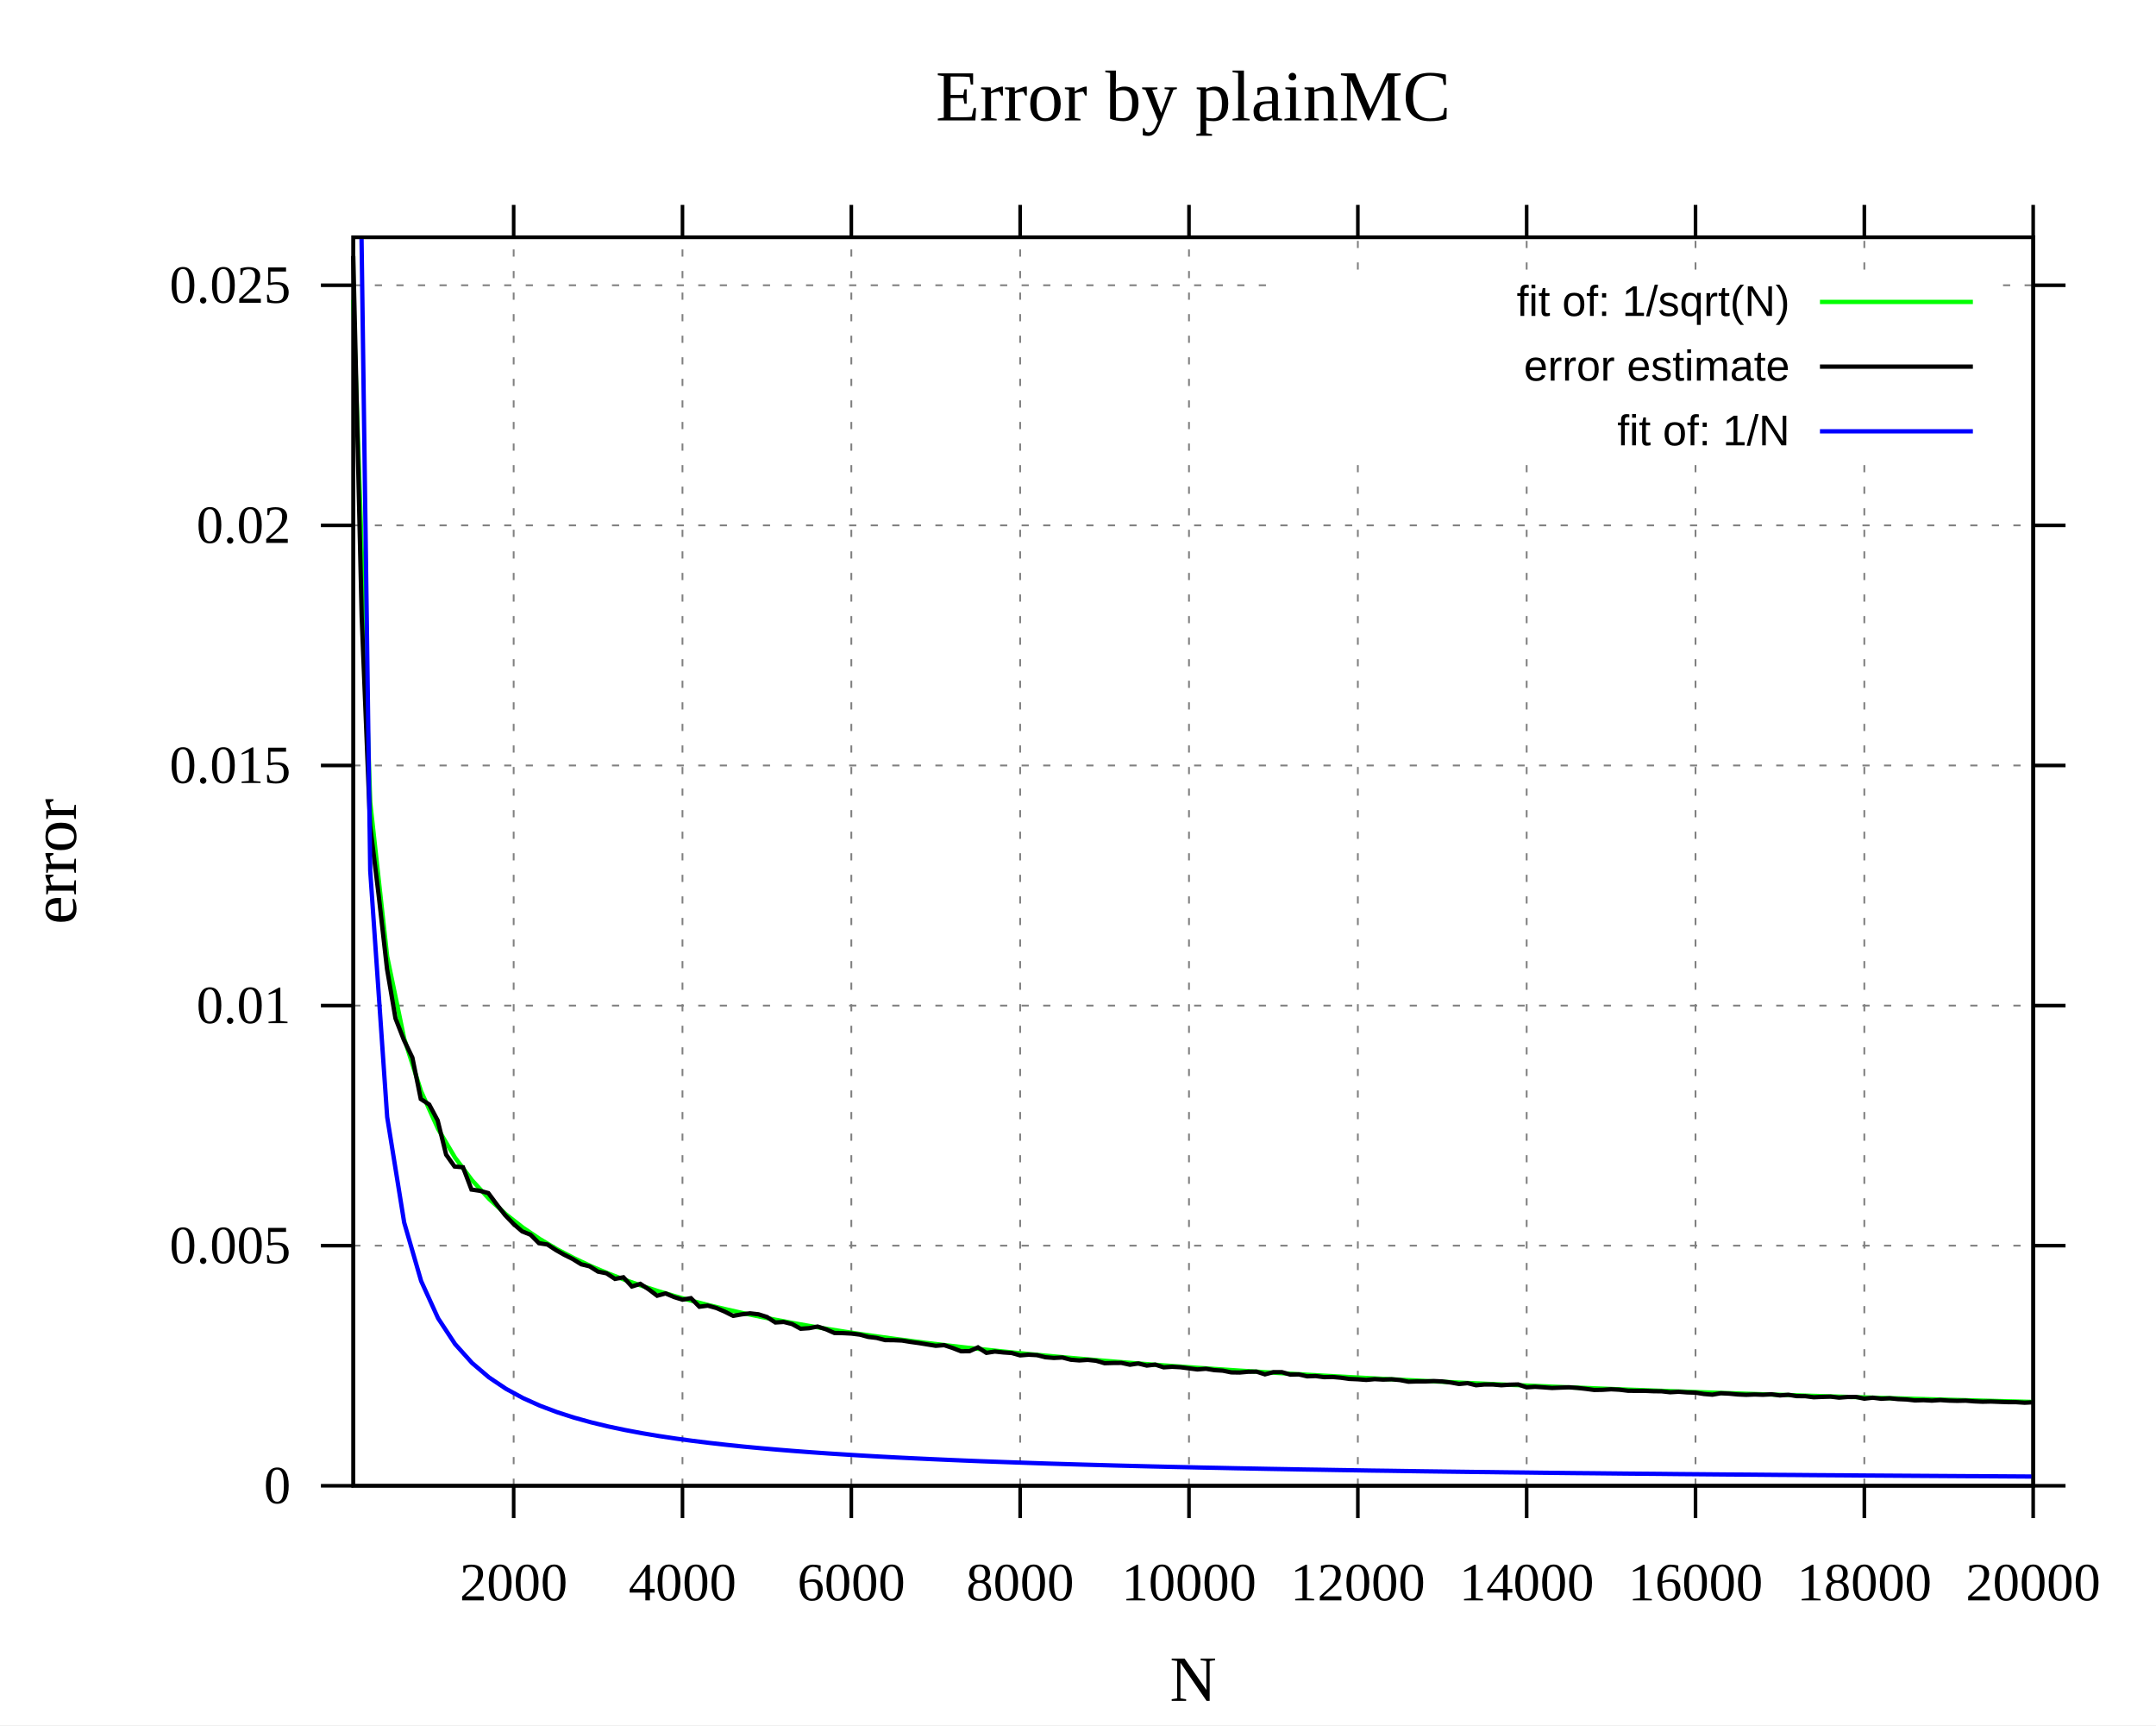
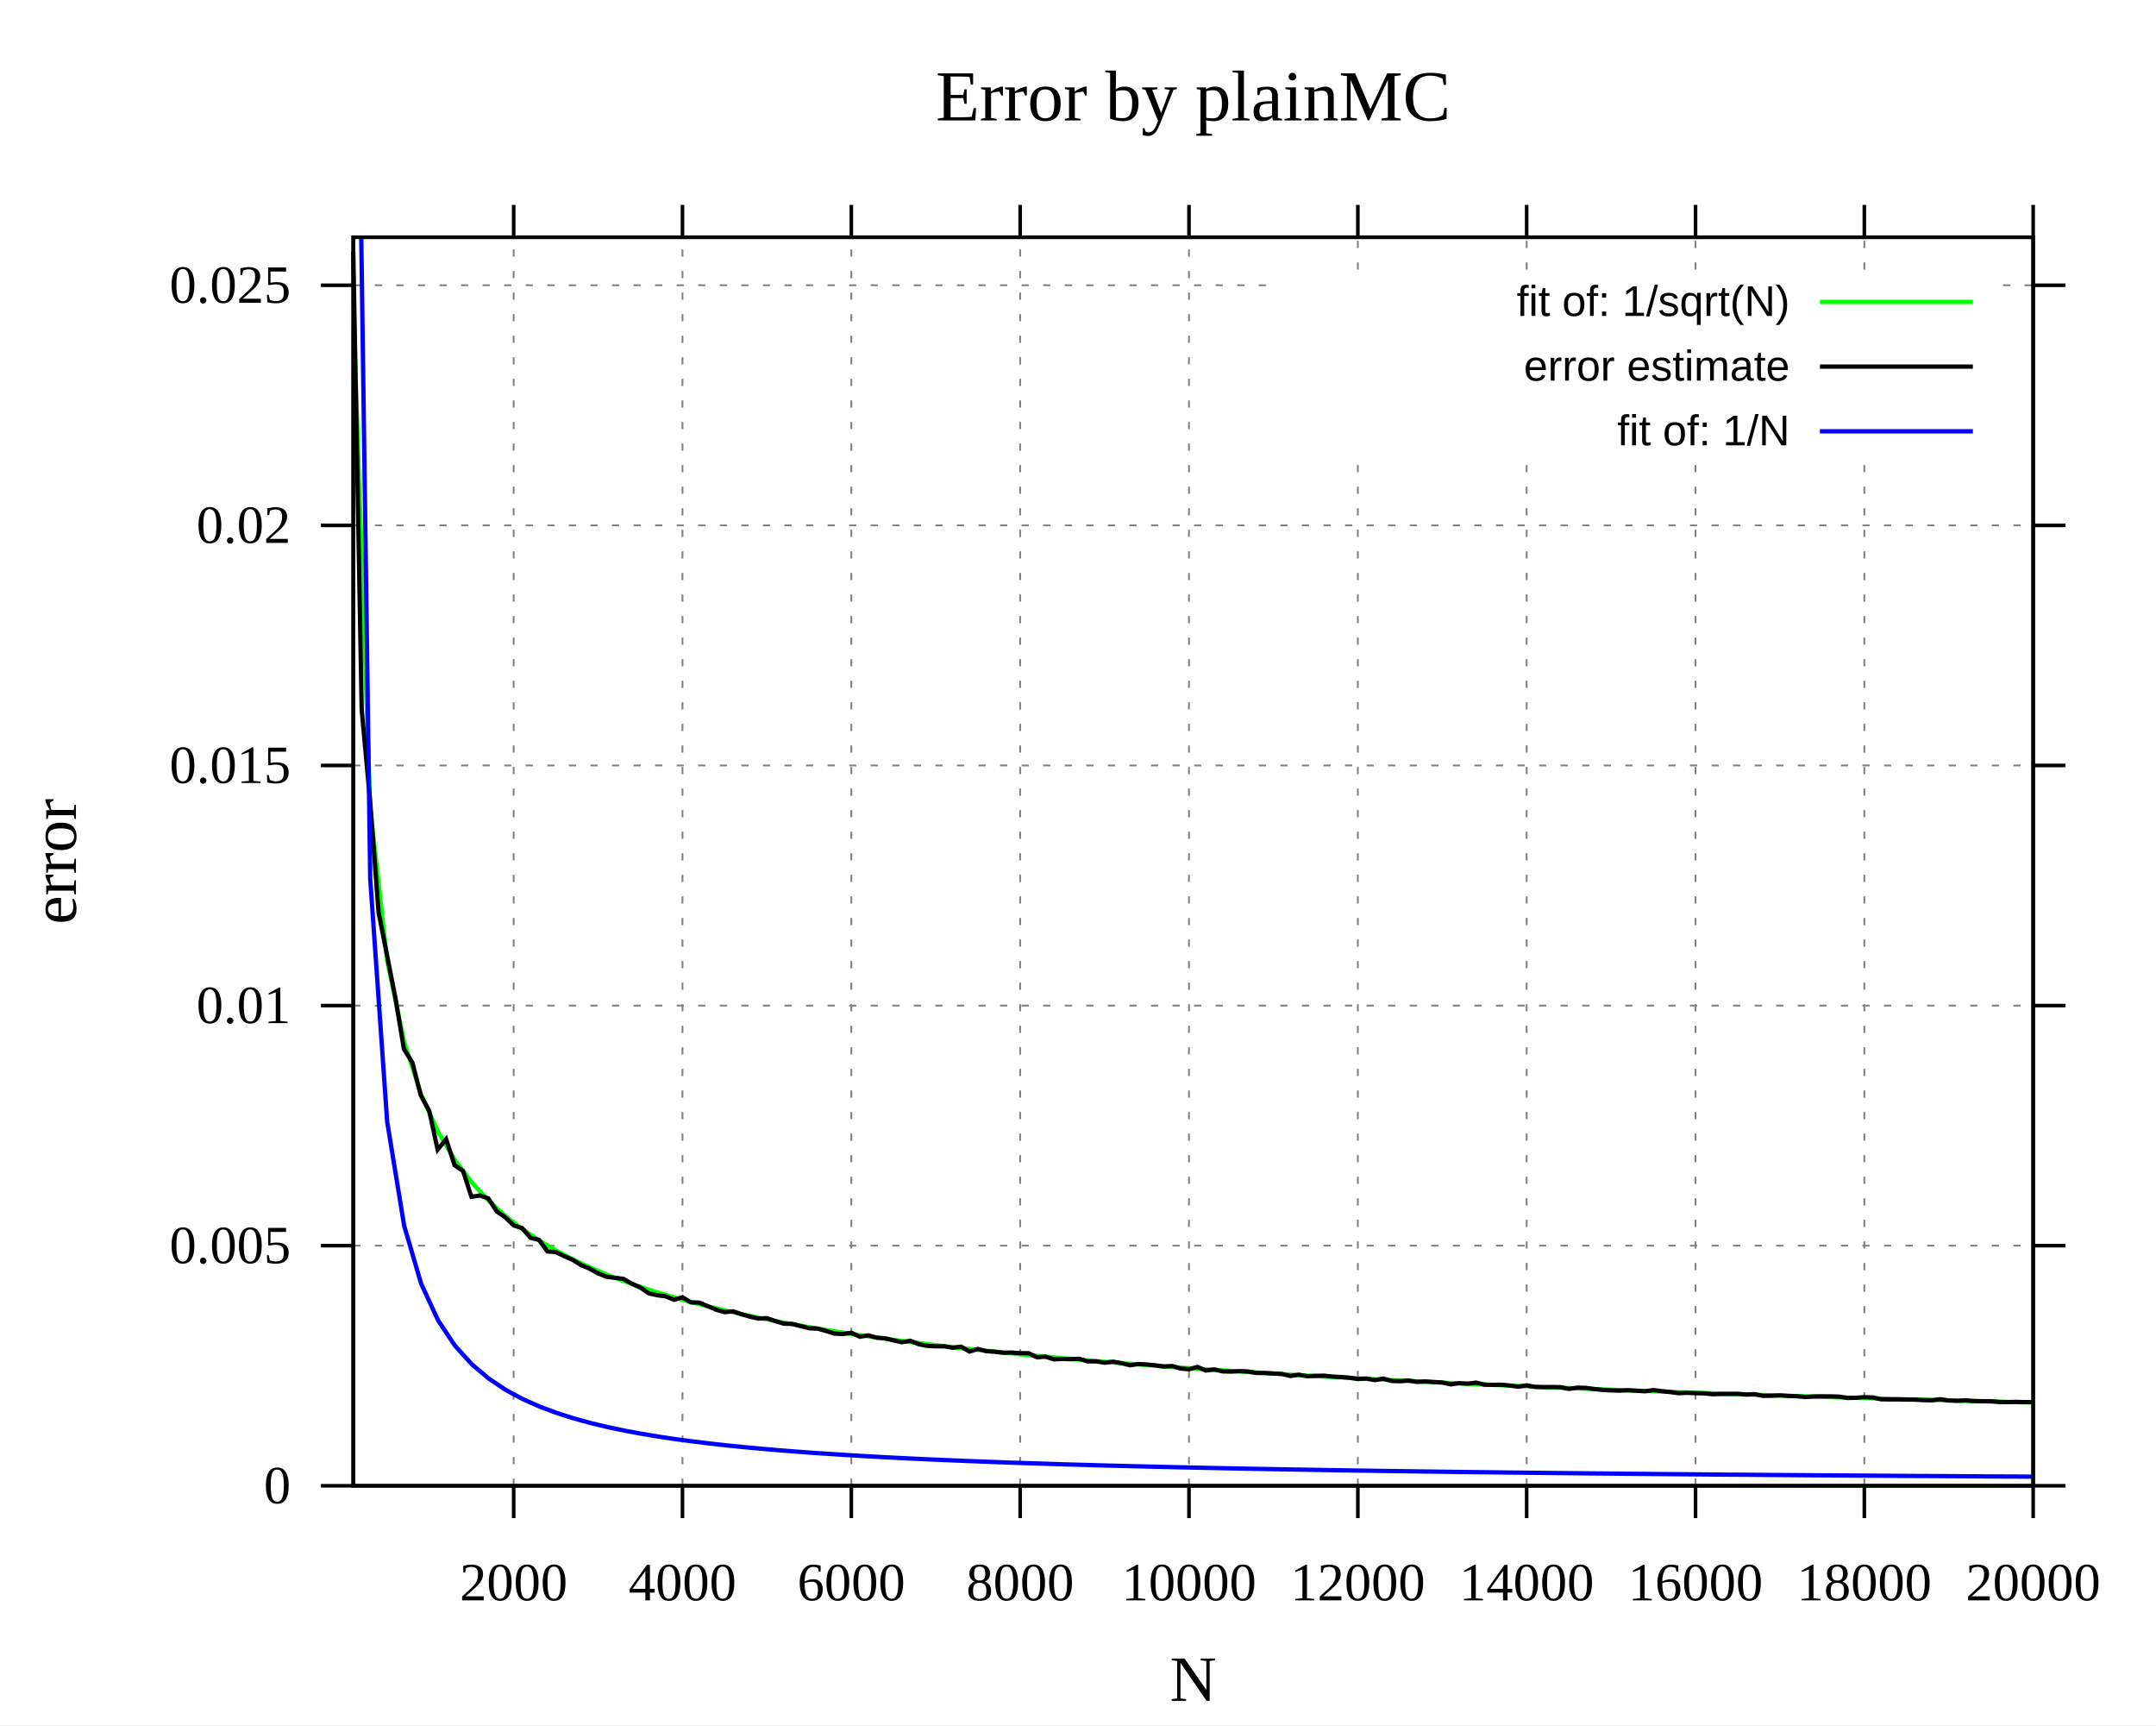
<svg xmlns="http://www.w3.org/2000/svg" xmlns:xlink="http://www.w3.org/1999/xlink" width="600" height="480" viewBox="0 0 600 480">
  <g id="gnuplot_canvas">
    <rect x="0" y="0" width="600" height="480" fill="#ffffff" />
    <defs>
      <circle id="gpDot" r="0.5" stroke-width="0.5" stroke="currentColor" />
      <path id="gpPt0" stroke-width="0.222" stroke="currentColor" d="M-1,0 h2 M0,-1 v2" />
      <path id="gpPt1" stroke-width="0.222" stroke="currentColor" d="M-1,-1 L1,1 M1,-1 L-1,1" />
      <path id="gpPt2" stroke-width="0.222" stroke="currentColor" d="M-1,0 L1,0 M0,-1 L0,1 M-1,-1 L1,1 M-1,1 L1,-1" />
      <rect id="gpPt3" stroke-width="0.222" stroke="currentColor" x="-1" y="-1" width="2" height="2" />
      <rect id="gpPt4" stroke-width="0.222" stroke="currentColor" fill="currentColor" x="-1" y="-1" width="2" height="2" />
      <circle id="gpPt5" stroke-width="0.222" stroke="currentColor" cx="0" cy="0" r="1" />
      <use xlink:href="#gpPt5" id="gpPt6" fill="currentColor" stroke="none" />
      <path id="gpPt7" stroke-width="0.222" stroke="currentColor" d="M0,-1.33 L-1.33,0.67 L1.33,0.67 z" />
      <use xlink:href="#gpPt7" id="gpPt8" fill="currentColor" stroke="none" />
      <use xlink:href="#gpPt7" id="gpPt9" stroke="currentColor" transform="rotate(180)" />
      <use xlink:href="#gpPt9" id="gpPt10" fill="currentColor" stroke="none" />
      <use xlink:href="#gpPt3" id="gpPt11" stroke="currentColor" transform="rotate(45)" />
      <use xlink:href="#gpPt11" id="gpPt12" fill="currentColor" stroke="none" />
      <path id="gpPt13" stroke-width="0.222" stroke="currentColor" d="M0,1.330 L1.265,0.411 L0.782,-1.067 L-0.782,-1.076 L-1.265,0.411 z" />
      <use xlink:href="#gpPt13" id="gpPt14" fill="currentColor" stroke="none" />
      <filter id="textbox" filterUnits="objectBoundingBox" x="0" y="0" height="1" width="1">
        <feFlood flood-color="#FFFFFF" flood-opacity="1" result="bgnd" />
        <feComposite in="SourceGraphic" in2="bgnd" operator="atop" />
      </filter>
      <filter id="greybox" filterUnits="objectBoundingBox" x="0" y="0" height="1" width="1">
        <feFlood flood-color="lightgrey" flood-opacity="1" result="grey" />
        <feComposite in="SourceGraphic" in2="grey" operator="atop" />
      </filter>
    </defs>
    <g fill="none" color="#FFFFFF" stroke="currentColor" stroke-width="1.00" stroke-linecap="butt" stroke-linejoin="miter">
</g>
    <g fill="none" color="black" stroke="currentColor" stroke-width="1.00" stroke-linecap="butt" stroke-linejoin="miter">
</g>
    <g fill="none" color="black" stroke="black" stroke-width="0.50" stroke-linecap="butt" stroke-linejoin="miter">
</g>
    <g fill="none" color="gray" stroke="currentColor" stroke-width="0.50" stroke-linecap="butt" stroke-linejoin="miter">
      <path stroke="gray" stroke-dasharray="2,4" class="gridline" d="M98.31,413.40 L565.82,413.40  " />
    </g>
    <g fill="none" color="gray" stroke="gray" stroke-width="1.00" stroke-linecap="butt" stroke-linejoin="miter">
</g>
    <g fill="none" color="black" stroke="currentColor" stroke-width="1.00" stroke-linecap="butt" stroke-linejoin="miter">
      <path stroke="black" d="M98.31,413.40 L89.31,413.40 M565.82,413.40 L574.82,413.40  " />
      <g transform="translate(80.92,418.28)" stroke="none" fill="black" font-family="Times New Roman" font-size="15.00" text-anchor="end">
        <text>
          <tspan font-family="Times New Roman"> 0</tspan>
        </text>
      </g>
    </g>
    <g fill="none" color="black" stroke="currentColor" stroke-width="1.00" stroke-linecap="butt" stroke-linejoin="miter">
</g>
    <g fill="none" color="black" stroke="black" stroke-width="0.50" stroke-linecap="butt" stroke-linejoin="miter">
</g>
    <g fill="none" color="gray" stroke="currentColor" stroke-width="0.50" stroke-linecap="butt" stroke-linejoin="miter">
      <path stroke="gray" stroke-dasharray="2,4" class="gridline" d="M98.31,346.59 L565.82,346.59  " />
    </g>
    <g fill="none" color="gray" stroke="gray" stroke-width="1.00" stroke-linecap="butt" stroke-linejoin="miter">
</g>
    <g fill="none" color="black" stroke="currentColor" stroke-width="1.00" stroke-linecap="butt" stroke-linejoin="miter">
      <path stroke="black" d="M98.31,346.59 L89.31,346.59 M565.82,346.59 L574.82,346.59  " />
      <g transform="translate(80.92,351.47)" stroke="none" fill="black" font-family="Times New Roman" font-size="15.00" text-anchor="end">
        <text>
          <tspan font-family="Times New Roman"> 0.005</tspan>
        </text>
      </g>
    </g>
    <g fill="none" color="black" stroke="currentColor" stroke-width="1.00" stroke-linecap="butt" stroke-linejoin="miter">
</g>
    <g fill="none" color="black" stroke="black" stroke-width="0.50" stroke-linecap="butt" stroke-linejoin="miter">
</g>
    <g fill="none" color="gray" stroke="currentColor" stroke-width="0.50" stroke-linecap="butt" stroke-linejoin="miter">
      <path stroke="gray" stroke-dasharray="2,4" class="gridline" d="M98.31,279.79 L565.82,279.79  " />
    </g>
    <g fill="none" color="gray" stroke="gray" stroke-width="1.00" stroke-linecap="butt" stroke-linejoin="miter">
</g>
    <g fill="none" color="black" stroke="currentColor" stroke-width="1.00" stroke-linecap="butt" stroke-linejoin="miter">
      <path stroke="black" d="M98.31,279.79 L89.31,279.79 M565.82,279.79 L574.82,279.79  " />
      <g transform="translate(80.92,284.67)" stroke="none" fill="black" font-family="Times New Roman" font-size="15.00" text-anchor="end">
        <text>
          <tspan font-family="Times New Roman"> 0.01</tspan>
        </text>
      </g>
    </g>
    <g fill="none" color="black" stroke="currentColor" stroke-width="1.00" stroke-linecap="butt" stroke-linejoin="miter">
</g>
    <g fill="none" color="black" stroke="black" stroke-width="0.50" stroke-linecap="butt" stroke-linejoin="miter">
</g>
    <g fill="none" color="gray" stroke="currentColor" stroke-width="0.50" stroke-linecap="butt" stroke-linejoin="miter">
      <path stroke="gray" stroke-dasharray="2,4" class="gridline" d="M98.31,212.98 L565.82,212.98  " />
    </g>
    <g fill="none" color="gray" stroke="gray" stroke-width="1.00" stroke-linecap="butt" stroke-linejoin="miter">
</g>
    <g fill="none" color="black" stroke="currentColor" stroke-width="1.00" stroke-linecap="butt" stroke-linejoin="miter">
      <path stroke="black" d="M98.31,212.98 L89.31,212.98 M565.82,212.98 L574.82,212.98  " />
      <g transform="translate(80.92,217.86)" stroke="none" fill="black" font-family="Times New Roman" font-size="15.00" text-anchor="end">
        <text>
          <tspan font-family="Times New Roman"> 0.015</tspan>
        </text>
      </g>
    </g>
    <g fill="none" color="black" stroke="currentColor" stroke-width="1.00" stroke-linecap="butt" stroke-linejoin="miter">
</g>
    <g fill="none" color="black" stroke="black" stroke-width="0.50" stroke-linecap="butt" stroke-linejoin="miter">
</g>
    <g fill="none" color="gray" stroke="currentColor" stroke-width="0.50" stroke-linecap="butt" stroke-linejoin="miter">
      <path stroke="gray" stroke-dasharray="2,4" class="gridline" d="M98.31,146.18 L565.82,146.18  " />
    </g>
    <g fill="none" color="gray" stroke="gray" stroke-width="1.00" stroke-linecap="butt" stroke-linejoin="miter">
</g>
    <g fill="none" color="black" stroke="currentColor" stroke-width="1.00" stroke-linecap="butt" stroke-linejoin="miter">
      <path stroke="black" d="M98.31,146.18 L89.31,146.18 M565.82,146.18 L574.82,146.18  " />
      <g transform="translate(80.92,151.06)" stroke="none" fill="black" font-family="Times New Roman" font-size="15.00" text-anchor="end">
        <text>
          <tspan font-family="Times New Roman"> 0.02</tspan>
        </text>
      </g>
    </g>
    <g fill="none" color="black" stroke="currentColor" stroke-width="1.00" stroke-linecap="butt" stroke-linejoin="miter">
</g>
    <g fill="none" color="black" stroke="black" stroke-width="0.50" stroke-linecap="butt" stroke-linejoin="miter">
</g>
    <g fill="none" color="gray" stroke="currentColor" stroke-width="0.50" stroke-linecap="butt" stroke-linejoin="miter">
      <path stroke="gray" stroke-dasharray="2,4" class="gridline" d="M98.31,79.37 L355.46,79.37 M557.43,79.37 L565.82,79.37  " />
    </g>
    <g fill="none" color="gray" stroke="gray" stroke-width="1.00" stroke-linecap="butt" stroke-linejoin="miter">
</g>
    <g fill="none" color="black" stroke="currentColor" stroke-width="1.00" stroke-linecap="butt" stroke-linejoin="miter">
      <path stroke="black" d="M98.31,79.37 L89.31,79.37 M565.82,79.37 L574.82,79.37  " />
      <g transform="translate(80.92,84.25)" stroke="none" fill="black" font-family="Times New Roman" font-size="15.00" text-anchor="end">
        <text>
          <tspan font-family="Times New Roman"> 0.025</tspan>
        </text>
      </g>
    </g>
    <g fill="none" color="black" stroke="currentColor" stroke-width="1.00" stroke-linecap="butt" stroke-linejoin="miter">
</g>
    <g fill="none" color="black" stroke="black" stroke-width="0.50" stroke-linecap="butt" stroke-linejoin="miter">
</g>
    <g fill="none" color="gray" stroke="currentColor" stroke-width="0.50" stroke-linecap="butt" stroke-linejoin="miter">
      <path stroke="gray" stroke-dasharray="2,4" class="gridline" d="M142.95,413.40 L142.95,66.01  " />
    </g>
    <g fill="none" color="gray" stroke="gray" stroke-width="1.00" stroke-linecap="butt" stroke-linejoin="miter">
</g>
    <g fill="none" color="black" stroke="currentColor" stroke-width="1.00" stroke-linecap="butt" stroke-linejoin="miter">
      <path stroke="black" d="M142.95,413.40 L142.95,422.40 M142.95,66.01 L142.95,57.01  " />
      <g transform="translate(142.95,445.28)" stroke="none" fill="black" font-family="Times New Roman" font-size="15.00" text-anchor="middle">
        <text>
          <tspan font-family="Times New Roman"> 2000</tspan>
        </text>
      </g>
    </g>
    <g fill="none" color="black" stroke="currentColor" stroke-width="1.00" stroke-linecap="butt" stroke-linejoin="miter">
</g>
    <g fill="none" color="black" stroke="black" stroke-width="0.50" stroke-linecap="butt" stroke-linejoin="miter">
</g>
    <g fill="none" color="gray" stroke="currentColor" stroke-width="0.50" stroke-linecap="butt" stroke-linejoin="miter">
      <path stroke="gray" stroke-dasharray="2,4" class="gridline" d="M189.93,413.40 L189.93,66.01  " />
    </g>
    <g fill="none" color="gray" stroke="gray" stroke-width="1.00" stroke-linecap="butt" stroke-linejoin="miter">
</g>
    <g fill="none" color="black" stroke="currentColor" stroke-width="1.00" stroke-linecap="butt" stroke-linejoin="miter">
      <path stroke="black" d="M189.93,413.40 L189.93,422.40 M189.93,66.01 L189.93,57.01  " />
      <g transform="translate(189.93,445.28)" stroke="none" fill="black" font-family="Times New Roman" font-size="15.00" text-anchor="middle">
        <text>
          <tspan font-family="Times New Roman"> 4000</tspan>
        </text>
      </g>
    </g>
    <g fill="none" color="black" stroke="currentColor" stroke-width="1.00" stroke-linecap="butt" stroke-linejoin="miter">
</g>
    <g fill="none" color="black" stroke="black" stroke-width="0.50" stroke-linecap="butt" stroke-linejoin="miter">
</g>
    <g fill="none" color="gray" stroke="currentColor" stroke-width="0.50" stroke-linecap="butt" stroke-linejoin="miter">
      <path stroke="gray" stroke-dasharray="2,4" class="gridline" d="M236.92,413.40 L236.92,66.01  " />
    </g>
    <g fill="none" color="gray" stroke="gray" stroke-width="1.00" stroke-linecap="butt" stroke-linejoin="miter">
</g>
    <g fill="none" color="black" stroke="currentColor" stroke-width="1.00" stroke-linecap="butt" stroke-linejoin="miter">
      <path stroke="black" d="M236.92,413.40 L236.92,422.40 M236.92,66.01 L236.92,57.01  " />
      <g transform="translate(236.92,445.28)" stroke="none" fill="black" font-family="Times New Roman" font-size="15.00" text-anchor="middle">
        <text>
          <tspan font-family="Times New Roman"> 6000</tspan>
        </text>
      </g>
    </g>
    <g fill="none" color="black" stroke="currentColor" stroke-width="1.00" stroke-linecap="butt" stroke-linejoin="miter">
</g>
    <g fill="none" color="black" stroke="black" stroke-width="0.50" stroke-linecap="butt" stroke-linejoin="miter">
</g>
    <g fill="none" color="gray" stroke="currentColor" stroke-width="0.50" stroke-linecap="butt" stroke-linejoin="miter">
      <path stroke="gray" stroke-dasharray="2,4" class="gridline" d="M283.90,413.40 L283.90,66.01  " />
    </g>
    <g fill="none" color="gray" stroke="gray" stroke-width="1.00" stroke-linecap="butt" stroke-linejoin="miter">
</g>
    <g fill="none" color="black" stroke="currentColor" stroke-width="1.00" stroke-linecap="butt" stroke-linejoin="miter">
      <path stroke="black" d="M283.90,413.40 L283.90,422.40 M283.90,66.01 L283.90,57.01  " />
      <g transform="translate(283.90,445.28)" stroke="none" fill="black" font-family="Times New Roman" font-size="15.00" text-anchor="middle">
        <text>
          <tspan font-family="Times New Roman"> 8000</tspan>
        </text>
      </g>
    </g>
    <g fill="none" color="black" stroke="currentColor" stroke-width="1.00" stroke-linecap="butt" stroke-linejoin="miter">
</g>
    <g fill="none" color="black" stroke="black" stroke-width="0.50" stroke-linecap="butt" stroke-linejoin="miter">
</g>
    <g fill="none" color="gray" stroke="currentColor" stroke-width="0.50" stroke-linecap="butt" stroke-linejoin="miter">
      <path stroke="gray" stroke-dasharray="2,4" class="gridline" d="M330.89,413.40 L330.89,66.01  " />
    </g>
    <g fill="none" color="gray" stroke="gray" stroke-width="1.00" stroke-linecap="butt" stroke-linejoin="miter">
</g>
    <g fill="none" color="black" stroke="currentColor" stroke-width="1.00" stroke-linecap="butt" stroke-linejoin="miter">
      <path stroke="black" d="M330.89,413.40 L330.89,422.40 M330.89,66.01 L330.89,57.01  " />
      <g transform="translate(330.89,445.28)" stroke="none" fill="black" font-family="Times New Roman" font-size="15.00" text-anchor="middle">
        <text>
          <tspan font-family="Times New Roman"> 10000</tspan>
        </text>
      </g>
    </g>
    <g fill="none" color="black" stroke="currentColor" stroke-width="1.00" stroke-linecap="butt" stroke-linejoin="miter">
</g>
    <g fill="none" color="black" stroke="black" stroke-width="0.50" stroke-linecap="butt" stroke-linejoin="miter">
</g>
    <g fill="none" color="gray" stroke="currentColor" stroke-width="0.50" stroke-linecap="butt" stroke-linejoin="miter">
      <path stroke="gray" stroke-dasharray="2,4" class="gridline" d="M377.88,413.40 L377.88,129.01 M377.88,75.01 L377.88,66.01  " />
    </g>
    <g fill="none" color="gray" stroke="gray" stroke-width="1.00" stroke-linecap="butt" stroke-linejoin="miter">
</g>
    <g fill="none" color="black" stroke="currentColor" stroke-width="1.00" stroke-linecap="butt" stroke-linejoin="miter">
      <path stroke="black" d="M377.88,413.40 L377.88,422.40 M377.88,66.01 L377.88,57.01  " />
      <g transform="translate(377.88,445.28)" stroke="none" fill="black" font-family="Times New Roman" font-size="15.00" text-anchor="middle">
        <text>
          <tspan font-family="Times New Roman"> 12000</tspan>
        </text>
      </g>
    </g>
    <g fill="none" color="black" stroke="currentColor" stroke-width="1.00" stroke-linecap="butt" stroke-linejoin="miter">
</g>
    <g fill="none" color="black" stroke="black" stroke-width="0.50" stroke-linecap="butt" stroke-linejoin="miter">
</g>
    <g fill="none" color="gray" stroke="currentColor" stroke-width="0.50" stroke-linecap="butt" stroke-linejoin="miter">
      <path stroke="gray" stroke-dasharray="2,4" class="gridline" d="M424.86,413.40 L424.86,129.01 M424.86,75.01 L424.86,66.01  " />
    </g>
    <g fill="none" color="gray" stroke="gray" stroke-width="1.00" stroke-linecap="butt" stroke-linejoin="miter">
</g>
    <g fill="none" color="black" stroke="currentColor" stroke-width="1.00" stroke-linecap="butt" stroke-linejoin="miter">
      <path stroke="black" d="M424.86,413.40 L424.86,422.40 M424.86,66.01 L424.86,57.01  " />
      <g transform="translate(424.86,445.28)" stroke="none" fill="black" font-family="Times New Roman" font-size="15.00" text-anchor="middle">
        <text>
          <tspan font-family="Times New Roman"> 14000</tspan>
        </text>
      </g>
    </g>
    <g fill="none" color="black" stroke="currentColor" stroke-width="1.00" stroke-linecap="butt" stroke-linejoin="miter">
</g>
    <g fill="none" color="black" stroke="black" stroke-width="0.50" stroke-linecap="butt" stroke-linejoin="miter">
</g>
    <g fill="none" color="gray" stroke="currentColor" stroke-width="0.50" stroke-linecap="butt" stroke-linejoin="miter">
      <path stroke="gray" stroke-dasharray="2,4" class="gridline" d="M471.85,413.40 L471.85,129.01 M471.85,75.01 L471.85,66.01  " />
    </g>
    <g fill="none" color="gray" stroke="gray" stroke-width="1.00" stroke-linecap="butt" stroke-linejoin="miter">
</g>
    <g fill="none" color="black" stroke="currentColor" stroke-width="1.00" stroke-linecap="butt" stroke-linejoin="miter">
      <path stroke="black" d="M471.85,413.40 L471.85,422.40 M471.85,66.01 L471.85,57.01  " />
      <g transform="translate(471.85,445.28)" stroke="none" fill="black" font-family="Times New Roman" font-size="15.00" text-anchor="middle">
        <text>
          <tspan font-family="Times New Roman"> 16000</tspan>
        </text>
      </g>
    </g>
    <g fill="none" color="black" stroke="currentColor" stroke-width="1.00" stroke-linecap="butt" stroke-linejoin="miter">
</g>
    <g fill="none" color="black" stroke="black" stroke-width="0.50" stroke-linecap="butt" stroke-linejoin="miter">
</g>
    <g fill="none" color="gray" stroke="currentColor" stroke-width="0.50" stroke-linecap="butt" stroke-linejoin="miter">
      <path stroke="gray" stroke-dasharray="2,4" class="gridline" d="M518.83,413.40 L518.83,129.01 M518.83,75.01 L518.83,66.01  " />
    </g>
    <g fill="none" color="gray" stroke="gray" stroke-width="1.00" stroke-linecap="butt" stroke-linejoin="miter">
</g>
    <g fill="none" color="black" stroke="currentColor" stroke-width="1.00" stroke-linecap="butt" stroke-linejoin="miter">
      <path stroke="black" d="M518.83,413.40 L518.83,422.40 M518.83,66.01 L518.83,57.01  " />
      <g transform="translate(518.83,445.28)" stroke="none" fill="black" font-family="Times New Roman" font-size="15.00" text-anchor="middle">
        <text>
          <tspan font-family="Times New Roman"> 18000</tspan>
        </text>
      </g>
    </g>
    <g fill="none" color="black" stroke="currentColor" stroke-width="1.00" stroke-linecap="butt" stroke-linejoin="miter">
</g>
    <g fill="none" color="black" stroke="black" stroke-width="0.50" stroke-linecap="butt" stroke-linejoin="miter">
</g>
    <g fill="none" color="gray" stroke="currentColor" stroke-width="0.50" stroke-linecap="butt" stroke-linejoin="miter">
      <path stroke="gray" stroke-dasharray="2,4" class="gridline" d="M565.82,413.40 L565.82,66.01  " />
    </g>
    <g fill="none" color="gray" stroke="gray" stroke-width="1.00" stroke-linecap="butt" stroke-linejoin="miter">
</g>
    <g fill="none" color="black" stroke="currentColor" stroke-width="1.00" stroke-linecap="butt" stroke-linejoin="miter">
      <path stroke="black" d="M565.82,413.40 L565.82,422.40 M565.82,66.01 L565.82,57.01  " />
      <g transform="translate(565.82,445.28)" stroke="none" fill="black" font-family="Times New Roman" font-size="15.00" text-anchor="middle">
        <text>
          <tspan font-family="Times New Roman"> 20000</tspan>
        </text>
      </g>
    </g>
    <g fill="none" color="black" stroke="currentColor" stroke-width="1.00" stroke-linecap="butt" stroke-linejoin="miter">
</g>
    <g fill="none" color="black" stroke="currentColor" stroke-width="1.00" stroke-linecap="butt" stroke-linejoin="miter">
      <path stroke="black" d="M98.31,66.01 L98.31,413.40 L565.82,413.40 L565.82,66.01 L98.31,66.01 Z  " />
    </g>
    <g fill="none" color="black" stroke="currentColor" stroke-width="1.00" stroke-linecap="butt" stroke-linejoin="miter">
      <g transform="translate(21.13,239.71) rotate(270)" stroke="none" fill="black" font-family="Times New Roman" font-size="18.00" text-anchor="middle">
        <text>
          <tspan font-family="Times New Roman">error</tspan>
        </text>
      </g>
    </g>
    <g fill="none" color="black" stroke="currentColor" stroke-width="1.00" stroke-linecap="butt" stroke-linejoin="miter">
      <g transform="translate(332.06,473.25)" stroke="none" fill="black" font-family="Times New Roman" font-size="18.00" text-anchor="middle">
        <text>
          <tspan font-family="Times New Roman">N</tspan>
        </text>
      </g>
    </g>
    <g fill="none" color="black" stroke="currentColor" stroke-width="1.00" stroke-linecap="butt" stroke-linejoin="miter">
</g>
    <g id="gnuplot_plot_1">
      <g fill="none" color="#FFFFFF" stroke="currentColor" stroke-width="1.20" stroke-linecap="butt" stroke-linejoin="miter">
</g>
      <g fill="none" color="black" stroke="currentColor" stroke-width="1.20" stroke-linecap="butt" stroke-linejoin="miter">
        <g transform="translate(498.09,87.91)" stroke="none" fill="black" font-family="Arial" font-size="12.00" text-anchor="end">
          <text>
            <tspan font-family="Arial">fit of: 1/sqrt(N)</tspan>
          </text>
        </g>
      </g>
      <g fill="none" color="black" stroke="currentColor" stroke-width="1.20" stroke-linecap="butt" stroke-linejoin="miter">
-         <path stroke="rgb(  0, 255,   0)" d="M506.48,84.01 L549.04,84.01 M98.31,83.44 L103.03,223.22 L107.75,266.13 L112.48,288.96 L117.20,303.66 L121.92,314.14   L126.64,322.10 L131.37,328.40 L136.09,333.56 L140.81,337.88 L145.53,341.57 L150.26,344.76 L154.98,347.57 L159.70,350.05   L164.42,352.28 L169.14,354.28 L173.87,356.10 L178.59,357.76 L183.31,359.29 L188.03,360.69 L192.76,362.00 L197.48,363.21   L202.20,364.33 L206.92,365.39 L211.65,366.38 L216.37,367.31 L221.09,368.19 L225.81,369.02 L230.54,369.80 L235.26,370.55   L239.98,371.26 L244.70,371.93 L249.42,372.57 L254.15,373.19 L258.87,373.78 L263.59,374.34 L268.31,374.88 L273.04,375.39   L277.76,375.89 L282.48,376.37 L287.20,376.83 L291.93,377.27 L296.65,377.70 L301.37,378.11 L306.09,378.51 L310.81,378.90   L315.54,379.27 L320.26,379.63 L324.98,379.98 L329.70,380.32 L334.43,380.65 L339.15,380.97 L343.87,381.28 L348.59,381.58   L353.32,381.87 L358.04,382.16 L362.76,382.44 L367.48,382.71 L372.20,382.97 L376.93,383.23 L381.65,383.48 L386.37,383.72   L391.09,383.96 L395.82,384.19 L400.54,384.42 L405.26,384.64 L409.98,384.86 L414.71,385.07 L419.43,385.28 L424.15,385.48   L428.87,385.68 L433.59,385.88 L438.32,386.07 L443.04,386.25 L447.76,386.44 L452.48,386.62 L457.21,386.79 L461.93,386.96   L466.65,387.13 L471.37,387.30 L476.10,387.46 L480.82,387.62 L485.54,387.78 L490.26,387.93 L494.99,388.08 L499.71,388.23   L504.43,388.38 L509.15,388.52 L513.87,388.66 L518.60,388.80 L523.32,388.94 L528.04,389.07 L532.76,389.20 L537.49,389.33   L542.21,389.46 L546.93,389.58 L551.65,389.71 L556.38,389.83 L561.10,389.95 L565.82,390.07  " />
+         <path stroke="rgb(  0, 255,   0)" d="M506.48,84.01 L549.04,84.01 M98.31,86.04 L103.03,224.71 L107.75,267.29 L112.48,289.94 L117.20,304.52 L121.92,314.92   L126.64,322.82 L131.37,329.07 L136.09,334.19 L140.81,338.48 L145.53,342.13 L150.26,345.30 L154.98,348.09 L159.70,350.55   L164.42,352.76 L169.14,354.75 L173.87,356.55 L178.59,358.20 L183.31,359.71 L188.03,361.11 L192.76,362.40 L197.48,363.60   L202.20,364.72 L206.92,365.77 L211.65,366.75 L216.37,367.67 L221.09,368.54 L225.81,369.37 L230.54,370.15 L235.26,370.89   L239.98,371.59 L244.70,372.26 L249.42,372.90 L254.15,373.51 L258.87,374.09 L263.59,374.65 L268.31,375.18 L273.04,375.69   L277.76,376.19 L282.48,376.66 L287.20,377.12 L291.93,377.56 L296.65,377.98 L301.37,378.39 L306.09,378.79 L310.81,379.17   L315.54,379.54 L320.26,379.90 L324.98,380.24 L329.70,380.58 L334.43,380.91 L339.15,381.22 L343.87,381.53 L348.59,381.83   L353.32,382.12 L358.04,382.41 L362.76,382.68 L367.48,382.95 L372.20,383.21 L376.93,383.47 L381.65,383.71 L386.37,383.96   L391.09,384.19 L395.82,384.42 L400.54,384.65 L405.26,384.87 L409.98,385.09 L414.71,385.30 L419.43,385.50 L424.15,385.70   L428.87,385.90 L433.59,386.09 L438.32,386.28 L443.04,386.47 L447.76,386.65 L452.48,386.83 L457.21,387.00 L461.93,387.17   L466.65,387.34 L471.37,387.50 L476.10,387.66 L480.82,387.82 L485.54,387.98 L490.26,388.13 L494.99,388.28 L499.71,388.43   L504.43,388.57 L509.15,388.72 L513.87,388.86 L518.60,388.99 L523.32,389.13 L528.04,389.26 L532.76,389.39 L537.49,389.52   L542.21,389.65 L546.93,389.77 L551.65,389.89 L556.38,390.02 L561.10,390.13 L565.82,390.25  " />
      </g>
    </g>
    <g id="gnuplot_plot_2">
      <g fill="none" color="black" stroke="currentColor" stroke-width="1.20" stroke-linecap="butt" stroke-linejoin="miter">
        <g transform="translate(498.09,105.91)" stroke="none" fill="black" font-family="Arial" font-size="12.00" text-anchor="end">
          <text>
            <tspan font-family="Arial">error estimate</tspan>
          </text>
        </g>
      </g>
      <g fill="none" color="black" stroke="currentColor" stroke-width="1.20" stroke-linecap="butt" stroke-linejoin="miter">
-         <path stroke="rgb(  0,   0,   0)" d="M506.48,102.01 L549.04,102.01 M98.31,71.23 L100.66,171.70 L103.01,229.76 L105.36,248.88 L107.71,269.62 L110.06,283.36   L112.41,289.39 L114.76,294.25 L117.10,305.79 L119.45,307.32 L121.80,311.75 L124.15,321.27 L126.50,324.57 L128.85,324.78   L131.20,330.98 L133.55,331.33 L135.90,331.96 L138.25,335.13 L140.60,338.14 L142.95,340.58 L145.30,342.61 L147.65,343.56   L149.99,345.91 L152.34,346.27 L154.69,347.81 L157.04,349.14 L159.39,350.31 L161.74,351.77 L164.09,352.35 L166.44,353.82   L168.79,354.28 L171.14,355.84 L173.49,355.39 L175.84,357.95 L178.19,357.22 L180.54,358.75 L182.88,360.52 L185.23,359.88   L187.58,360.89 L189.93,361.62 L192.28,361.20 L194.63,363.58 L196.98,363.28 L199.33,363.93 L201.68,364.94 L204.03,366.12   L206.38,365.71 L208.73,365.42 L211.08,365.69 L213.43,366.43 L215.77,367.97 L218.12,367.82 L220.47,368.42 L222.82,369.71   L225.17,369.55 L227.52,369.10 L229.87,369.86 L232.22,370.89 L234.57,370.93 L236.92,371.05 L239.27,371.34 L241.62,371.98   L243.97,372.26 L246.32,372.87 L248.66,372.89 L251.01,372.99 L253.36,373.37 L255.71,373.69 L258.06,374.07 L260.41,374.45   L262.76,374.28 L265.11,375.06 L267.46,375.98 L269.81,375.95 L272.16,374.89 L274.51,376.42 L276.86,376.05 L279.21,376.30   L281.56,376.46 L283.90,377.12 L286.25,376.93 L288.60,377.05 L290.95,377.64 L293.30,377.83 L295.65,377.71 L298.00,378.33   L300.35,378.52 L302.70,378.37 L305.05,378.62 L307.40,379.30 L309.75,379.23 L312.10,379.21 L314.45,379.72 L316.79,379.37   L319.14,379.96 L321.49,379.69 L323.84,380.44 L326.19,380.29 L328.54,380.42 L330.89,380.73 L333.24,381.03 L335.59,380.84   L337.94,381.23 L340.29,381.37 L342.64,381.85 L344.99,381.89 L347.34,381.68 L349.68,381.64 L352.03,382.40 L354.38,381.78   L356.73,381.78 L359.08,382.47 L361.43,382.41 L363.78,382.95 L366.13,382.87 L368.48,383.18 L370.83,383.13 L373.18,383.34   L375.53,383.67 L377.88,383.77 L380.23,383.95 L382.57,383.73 L384.92,383.86 L387.27,383.77 L389.62,383.99 L391.97,384.44   L394.32,384.37 L396.67,384.38 L399.02,384.26 L401.37,384.37 L403.72,384.66 L406.07,385.08 L408.42,384.85 L410.77,385.43   L413.12,385.22 L415.47,385.22 L417.81,385.43 L420.16,385.27 L422.51,385.21 L424.86,386.01 L427.21,385.86 L429.56,386.01   L431.91,386.19 L434.26,386.09 L436.61,386.00 L438.96,386.17 L441.31,386.43 L443.66,386.74 L446.01,386.70 L448.36,386.55   L450.70,386.67 L453.05,386.96 L455.40,386.99 L457.75,386.99 L460.10,387.09 L462.45,387.12 L464.80,387.38 L467.15,387.24   L469.50,387.42 L471.85,387.49 L474.20,387.86 L476.55,388.05 L478.90,387.65 L481.25,387.77 L483.59,387.99 L485.94,388.09   L488.29,388.00 L490.64,388.08 L492.99,387.94 L495.34,388.26 L497.69,388.08 L500.04,388.46 L502.39,388.47 L504.74,388.77   L507.09,388.67 L509.44,388.59 L511.79,388.88 L514.14,388.70 L516.48,388.68 L518.83,389.16 L521.18,388.89 L523.53,389.19   L525.88,389.05 L528.23,389.29 L530.58,389.39 L532.93,389.65 L535.28,389.58 L537.63,389.71 L539.98,389.55 L542.33,389.71   L544.68,389.77 L547.03,389.72 L549.37,389.91 L551.72,390.01 L554.07,389.96 L556.42,390.05 L558.77,390.13 L561.12,390.14   L563.47,390.29 L565.82,390.17  " />
+         <path stroke="rgb(  0,   0,   0)" d="M506.48,102.01 L549.04,102.01 M98.31,70.01 L100.66,197.51 L103.01,223.00 L105.36,253.92 L107.71,265.79 L110.06,277.77   L112.41,291.88 L114.76,295.66 L117.10,304.76 L119.45,309.10 L121.80,319.87 L124.15,316.96 L126.50,324.19 L128.85,325.79   L131.20,333.00 L133.55,332.64 L135.90,333.43 L138.25,337.06 L140.60,338.69 L142.95,340.95 L145.30,341.71 L147.65,344.42   L149.99,344.97 L152.34,348.19 L154.69,348.39 L157.04,349.52 L159.39,350.55 L161.74,352.02 L164.09,352.99 L166.44,354.30   L168.79,355.24 L171.14,355.54 L173.49,355.83 L175.84,357.18 L178.19,358.22 L180.54,359.86 L182.88,360.38 L185.23,360.70   L187.58,361.64 L189.93,360.94 L192.28,362.37 L194.63,362.44 L196.98,363.43 L199.33,364.43 L201.68,365.09 L204.03,364.86   L206.38,365.68 L208.73,366.35 L211.08,366.88 L213.43,366.75 L215.77,367.58 L218.12,368.30 L220.47,368.36 L222.82,368.96   L225.17,369.58 L227.52,369.66 L229.87,370.32 L232.22,371.07 L234.57,371.18 L236.92,370.84 L239.27,371.92 L241.62,371.55   L243.97,372.20 L246.32,372.37 L248.66,372.95 L251.01,373.46 L253.36,373.05 L255.71,374.02 L258.06,374.48 L260.41,374.60   L262.76,374.59 L265.11,374.99 L267.46,374.70 L269.81,376.05 L272.16,375.33 L274.51,375.95 L276.86,376.10 L279.21,376.39   L281.56,376.33 L283.90,376.50 L286.25,376.52 L288.60,377.65 L290.95,377.47 L293.30,378.22 L295.65,378.11 L298.00,378.18   L300.35,378.07 L302.70,378.80 L305.05,378.79 L307.40,379.16 L309.75,378.87 L312.10,379.28 L314.45,379.87 L316.79,379.53   L319.14,379.65 L321.49,379.89 L323.84,380.22 L326.19,380.08 L328.54,380.78 L330.89,380.98 L333.24,380.33 L335.59,381.34   L337.94,381.03 L340.29,381.58 L342.64,381.63 L344.99,381.50 L347.34,381.61 L349.68,382.01 L352.03,382.02 L354.38,382.17   L356.73,382.28 L359.08,382.85 L361.43,382.50 L363.78,382.93 L366.13,382.81 L368.48,382.77 L370.83,383.02 L373.18,383.14   L375.53,383.33 L377.88,383.70 L380.23,383.56 L382.57,384.00 L384.92,383.57 L387.27,384.23 L389.62,384.31 L391.97,384.10   L394.32,384.50 L396.67,384.38 L399.02,384.53 L401.37,384.66 L403.72,385.18 L406.07,384.85 L408.42,385.00 L410.77,384.70   L413.12,385.27 L415.47,385.32 L417.81,385.28 L420.16,385.51 L422.51,385.83 L424.86,385.46 L427.21,385.90 L429.56,385.96   L431.91,385.92 L434.26,385.96 L436.61,386.45 L438.96,386.10 L441.31,386.16 L443.66,386.48 L446.01,386.72 L448.36,386.86   L450.70,386.92 L453.05,386.82 L455.40,386.95 L457.75,387.11 L460.10,386.77 L462.45,387.06 L464.80,387.32 L467.15,387.64   L469.50,387.53 L471.85,387.63 L474.20,387.67 L476.55,387.93 L478.90,387.85 L481.25,387.85 L483.59,387.82 L485.94,388.02   L488.29,387.91 L490.64,388.38 L492.99,388.35 L495.34,388.25 L497.69,388.40 L500.04,388.48 L502.39,388.70 L504.74,388.55   L507.09,388.51 L509.44,388.52 L511.79,388.60 L514.14,388.97 L516.48,388.92 L518.83,388.74 L521.18,388.83 L523.53,389.34   L525.88,389.37 L528.23,389.36 L530.58,389.41 L532.93,389.43 L535.28,389.56 L537.63,389.60 L539.98,389.32 L542.33,389.67   L544.68,389.76 L547.03,389.64 L549.37,389.82 L551.72,389.88 L554.07,389.88 L556.42,390.08 L558.77,390.12 L561.12,390.06   L563.47,390.12 L565.82,390.12  " />
      </g>
    </g>
    <g id="gnuplot_plot_3">
      <g fill="none" color="black" stroke="currentColor" stroke-width="1.20" stroke-linecap="butt" stroke-linejoin="miter">
        <g transform="translate(498.09,123.91)" stroke="none" fill="black" font-family="Arial" font-size="12.00" text-anchor="end">
          <text>
            <tspan font-family="Arial">fit of: 1/N</tspan>
          </text>
        </g>
      </g>
      <g fill="none" color="black" stroke="currentColor" stroke-width="1.20" stroke-linecap="butt" stroke-linejoin="miter">
-         <path stroke="rgb(  0,   0, 255)" d="M506.48,120.01 L549.04,120.01 M100.61,66.01 L103.03,242.31 L107.75,310.81 L112.48,340.15 L117.20,356.43 L121.92,366.80   L126.64,373.97 L131.37,379.23 L136.09,383.25 L140.81,386.42 L145.53,388.99 L150.26,391.12 L154.98,392.90 L159.70,394.42   L164.42,395.73 L169.14,396.87 L173.87,397.87 L178.59,398.76 L183.31,399.55 L188.03,400.26 L192.76,400.90 L197.48,401.48   L202.20,402.01 L206.92,402.50 L211.65,402.94 L216.37,403.35 L221.09,403.73 L225.81,404.08 L230.54,404.41 L235.26,404.71   L239.98,405.00 L244.70,405.27 L249.42,405.52 L254.15,405.75 L258.87,405.97 L263.59,406.18 L268.31,406.38 L273.04,406.57   L277.76,406.74 L282.48,406.91 L287.20,407.07 L291.93,407.23 L296.65,407.37 L301.37,407.51 L306.09,407.64 L310.81,407.77   L315.54,407.89 L320.26,408.01 L324.98,408.12 L329.70,408.22 L334.43,408.33 L339.15,408.42 L343.87,408.52 L348.59,408.61   L353.32,408.70 L358.04,408.78 L362.76,408.87 L367.48,408.94 L372.20,409.02 L376.93,409.09 L381.65,409.17 L386.37,409.23   L391.09,409.30 L395.82,409.37 L400.54,409.43 L405.26,409.49 L409.98,409.55 L414.71,409.60 L419.43,409.66 L424.15,409.71   L428.87,409.77 L433.59,409.82 L438.32,409.87 L443.04,409.91 L447.76,409.96 L452.48,410.01 L457.21,410.05 L461.93,410.09   L466.65,410.14 L471.37,410.18 L476.10,410.22 L480.82,410.26 L485.54,410.29 L490.26,410.33 L494.99,410.37 L499.71,410.40   L504.43,410.44 L509.15,410.47 L513.87,410.50 L518.60,410.54 L523.32,410.57 L528.04,410.60 L532.76,410.63 L537.49,410.66   L542.21,410.69 L546.93,410.72 L551.65,410.74 L556.38,410.77 L561.10,410.80 L565.82,410.83  " />
+         <path stroke="rgb(  0,   0, 255)" d="M506.48,120.01 L549.04,120.01 M100.54,66.01 L103.03,244.49 L107.75,312.12 L112.48,341.08 L117.20,357.16 L121.92,367.39   L126.64,374.47 L131.37,379.66 L136.09,383.63 L140.81,386.77 L145.53,389.30 L150.26,391.40 L154.98,393.16 L159.70,394.66   L164.42,395.95 L169.14,397.08 L173.87,398.07 L178.59,398.94 L183.31,399.73 L188.03,400.43 L192.76,401.06 L197.48,401.63   L202.20,402.16 L206.92,402.64 L211.65,403.07 L216.37,403.48 L221.09,403.85 L225.81,404.20 L230.54,404.52 L235.26,404.82   L239.98,405.11 L244.70,405.37 L249.42,405.62 L254.15,405.85 L258.87,406.07 L263.59,406.27 L268.31,406.47 L273.04,406.65   L277.76,406.83 L282.48,407.00 L287.20,407.15 L291.93,407.30 L296.65,407.45 L301.37,407.58 L306.09,407.72 L310.81,407.84   L315.54,407.96 L320.26,408.07 L324.98,408.18 L329.70,408.29 L334.43,408.39 L339.15,408.49 L343.87,408.58 L348.59,408.67   L353.32,408.76 L358.04,408.84 L362.76,408.92 L367.48,409.00 L372.20,409.08 L376.93,409.15 L381.65,409.22 L386.37,409.29   L391.09,409.35 L395.82,409.42 L400.54,409.48 L405.26,409.54 L409.98,409.60 L414.71,409.65 L419.43,409.71 L424.15,409.76   L428.87,409.81 L433.59,409.86 L438.32,409.91 L443.04,409.96 L447.76,410.00 L452.48,410.05 L457.21,410.09 L461.93,410.14   L466.65,410.18 L471.37,410.22 L476.10,410.26 L480.82,410.30 L485.54,410.33 L490.26,410.37 L494.99,410.41 L499.71,410.44   L504.43,410.48 L509.15,410.51 L513.87,410.54 L518.60,410.57 L523.32,410.60 L528.04,410.64 L532.76,410.67 L537.49,410.69   L542.21,410.72 L546.93,410.75 L551.65,410.78 L556.38,410.81 L561.10,410.83 L565.82,410.86  " />
      </g>
    </g>
    <g fill="none" color="#FFFFFF" stroke="rgb(  0,   0, 255)" stroke-width="2.00" stroke-linecap="butt" stroke-linejoin="miter">
</g>
    <g fill="none" color="black" stroke="currentColor" stroke-width="2.00" stroke-linecap="butt" stroke-linejoin="miter">
</g>
    <g fill="none" color="black" stroke="black" stroke-width="1.00" stroke-linecap="butt" stroke-linejoin="miter">
</g>
    <g fill="none" color="black" stroke="currentColor" stroke-width="1.00" stroke-linecap="butt" stroke-linejoin="miter">
      <path stroke="black" d="M98.31,66.01 L98.31,413.40 L565.82,413.40 L565.82,66.01 L98.31,66.01 Z  " />
    </g>
    <g fill="none" color="black" stroke="currentColor" stroke-width="1.00" stroke-linecap="butt" stroke-linejoin="miter">
      <g transform="translate(332.06,33.51)" stroke="none" fill="black" font-family="Times New Roman" font-size="20.00" text-anchor="middle">
        <text>
          <tspan font-family="Times New Roman">Error by plainMC</tspan>
        </text>
      </g>
    </g>
    <g fill="none" color="black" stroke="currentColor" stroke-width="1.00" stroke-linecap="butt" stroke-linejoin="miter">
</g>
  </g>
</svg>
